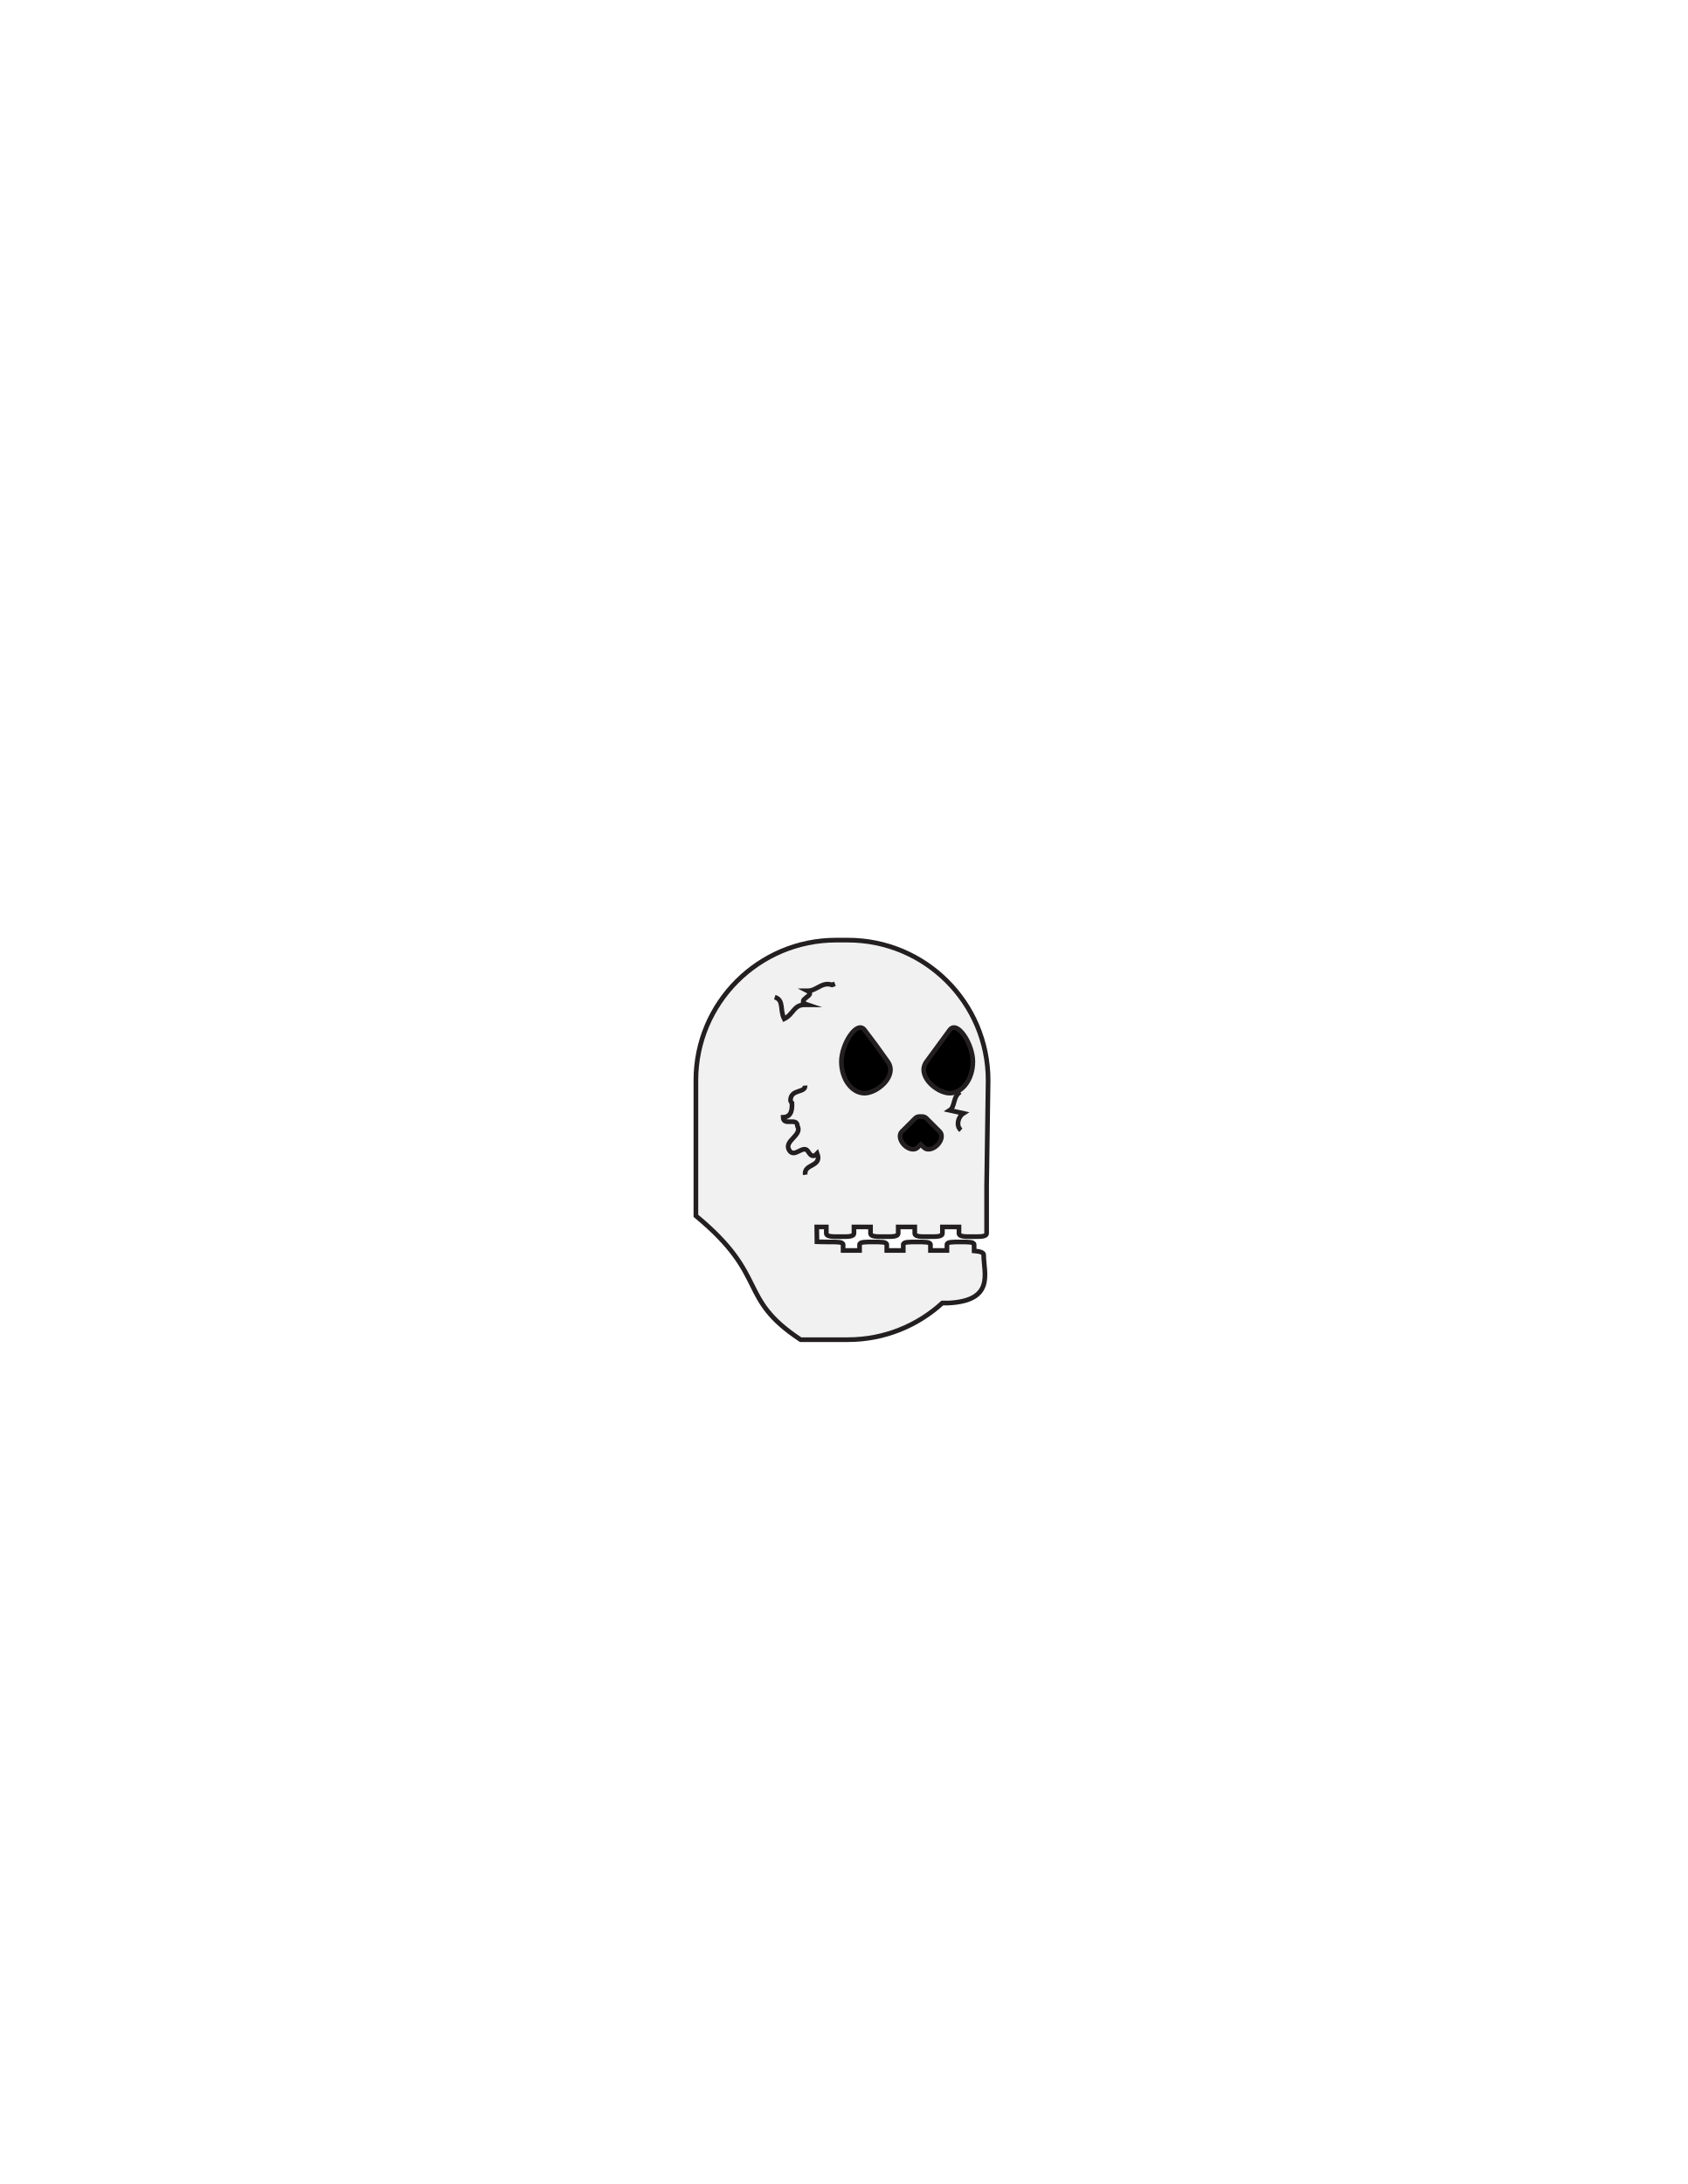
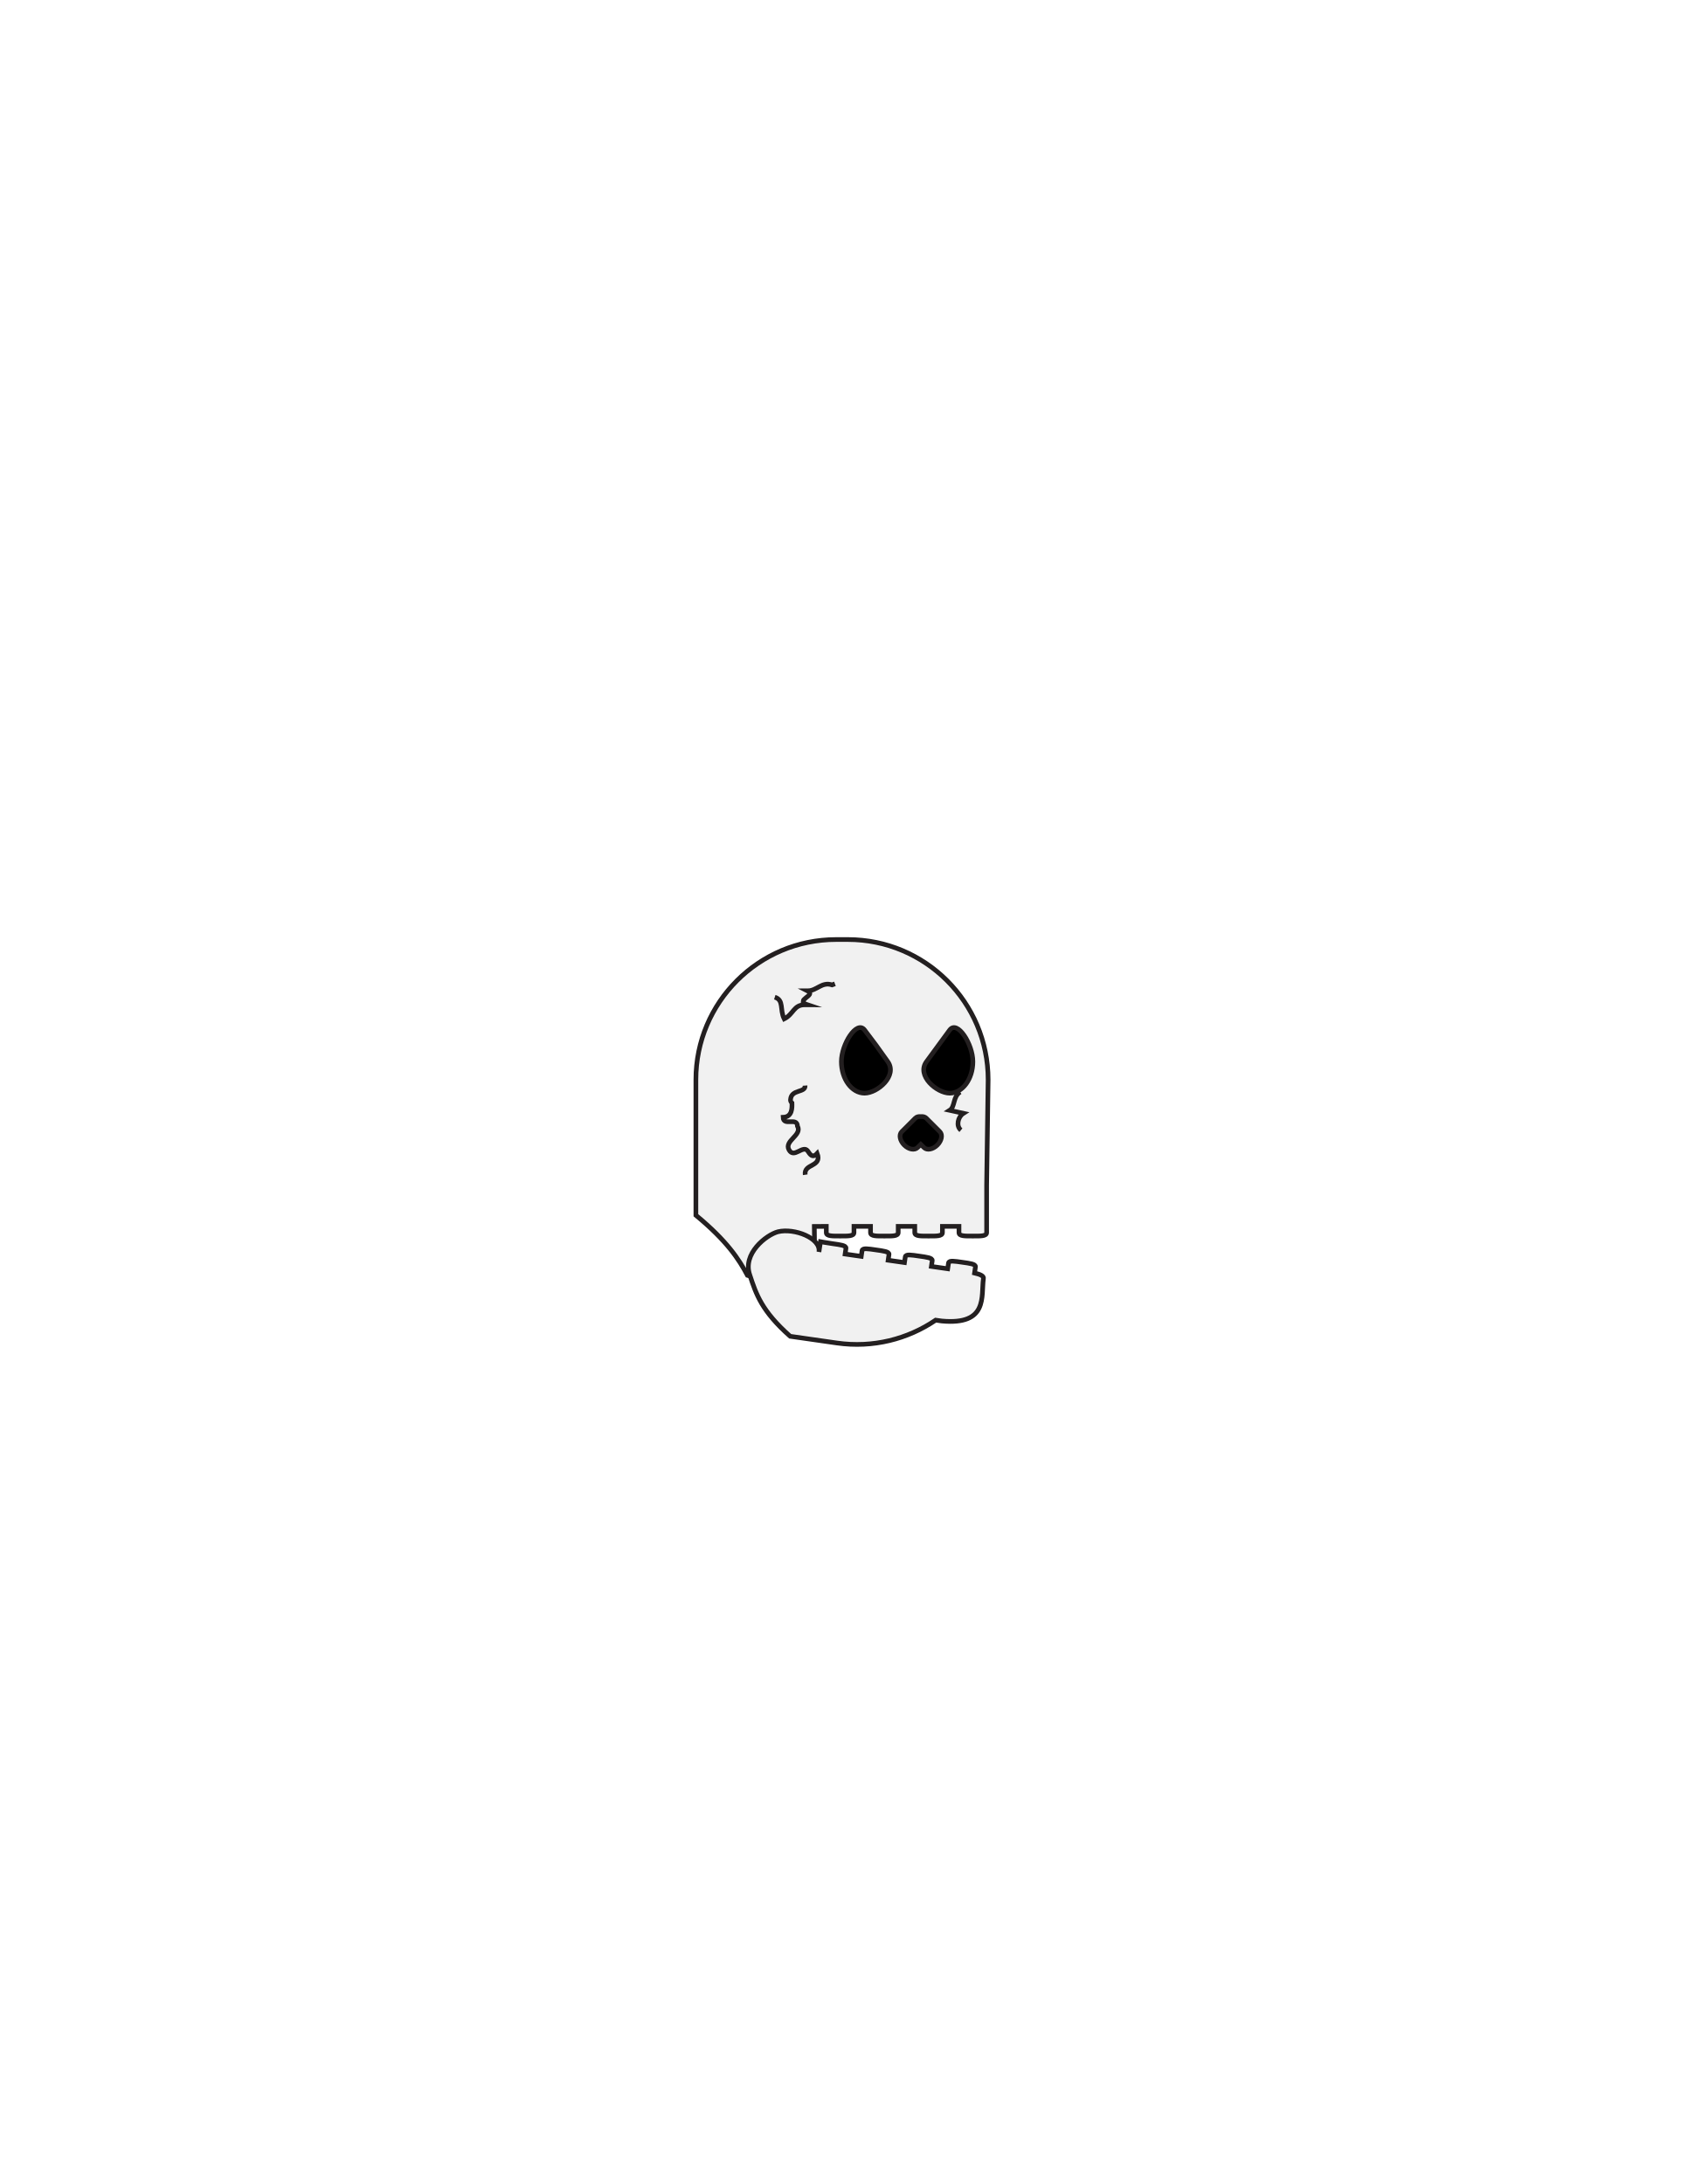
<svg xmlns="http://www.w3.org/2000/svg" version="1.1" id="Layer_1" x="0px" y="0px" width="612px" height="792px" viewBox="0 0 612 792" enable-background="new 0 0 612 792" xml:space="preserve">
  <rect id="head_frame" x="179" y="285" fill-opacity="0" fill="#BBBCBE" width="256" height="222" />
-   <path id="PRIMARY" fill="#F1F1F1" stroke="#231F20" stroke-width="1.695" stroke-miterlimit="10" d="M307.424,340.924h-4.238  c-28.089,0-50.861,22.762-50.861,50.839v49.145c26.702,22.03,14.834,29.656,37.968,44.908h17.131  c13.204,0,25.222-5.041,34.262-13.289h2.248c16.886-0.863,12.785-10.912,12.747-17.291c0.146-0.991-1.227-1.433-3.472-1.631v-2.261  c0-1.033-2.209-0.958-4.924-0.958c-2.724,0-4.933-0.075-4.933,0.958v2.118h-5.974v-2.117c0-1.034-2.21-0.959-4.929-0.959  c-2.722,0-4.932-0.075-4.932,0.959v2.117h-5.979v-2.117c0-1.034-2.209-0.959-4.928-0.959c-2.724,0-4.932-0.075-4.932,0.959v2.117  h-5.976v-2.117c0-1.034-2.208-0.959-4.927-0.959c-2.401,0-4.557-0.085-4.557-0.085l-0.069-5.365h3.462v2.261  c0,1.352,2.249,1.254,5.017,1.254c2.765,0,5.014,0.098,5.014-1.254v-2.261h6.003v2.261c0,1.352,2.247,1.254,5.017,1.254  s5.018,0.098,5.018-1.254v-2.261h6.002v2.261c0,1.352,2.25,1.254,5.019,1.254c2.763,0,5.013,0.098,5.013-1.254v-2.261h2.566  c1.195,0,2.336,0.002,3.438-0.002v2.265c0,1.35,2.246,1.252,5.017,1.252c2.762,0,5.008,0.098,5.008-1.252v-5.023v-5.772v-6.391  l0.542-38.25C358.285,363.686,335.514,340.924,307.424,340.924z" />
-   <path id="SECONDARY_2_" stroke="#231F20" stroke-width="1.695" stroke-miterlimit="10" d="M321.891,384.97  c3.659,5.162-3.762,11.454-8.402,11.454s-8.404-5.128-8.404-11.454c0-6.327,5.594-15.146,8.404-11.455  C317.596,378.912,317.596,378.912,321.891,384.97z" />
-   <path id="SECONDARY_1_" stroke="#231F20" stroke-width="1.695" stroke-miterlimit="10" d="M352.758,384.97  c0,6.326-3.761,11.454-8.402,11.454c-4.641,0-12.167-6.368-8.403-11.454c3.543-4.787,5.44-7.47,8.403-11.455  C347.124,369.792,352.758,378.643,352.758,384.97z" />
-   <path id="SECONDARY" stroke="#231F20" stroke-width="1.695" stroke-miterlimit="10" d="M340.786,410.411l-4.925-4.924  c-0.492-0.491-1.209-0.66-1.99-0.565c-0.781-0.095-1.498,0.074-1.99,0.565l-4.926,4.924c-1.082,1.081-0.672,3.244,0.914,4.829  c1.586,1.586,3.748,1.994,4.831,0.914l1.171-1.171l1.17,1.171c1.085,1.08,3.245,0.672,4.832-0.914  C341.459,413.655,341.869,411.492,340.786,410.411z" />
+   <path id="PRIMARY_1_" fill="#F1F1F1" stroke="#231F20" stroke-width="1.695" stroke-miterlimit="10" d="M307.424,340.71h-4.238  c-28.089,0-50.861,22.762-50.861,50.84v49.145c11.248,9.279,15.646,16,18.706,21.814c0.41,0.146,0.82,0.269,1.229,0.375  c-0.993-6.395,5.31-12.658,8.894-14.179c4.403-1.735,11.418-0.761,14.429,2.062c0,0-0.431-0.419-0.25-0.647l0,0l-0.069-5.365  l4.35-0.031v2.261c0,1.352,2.249,1.254,5.017,1.254c2.765,0,5.014,0.098,5.014-1.254v-2.261h6.003v2.261  c0,1.352,2.247,1.254,5.017,1.254s5.018,0.098,5.018-1.254v-2.261h6.002v2.261c0,1.352,2.25,1.254,5.019,1.254  c2.763,0,5.013,0.098,5.013-1.254v-2.261h2.566c1.195,0,2.336,0.002,3.438-0.002v2.265c0,1.35,2.246,1.252,5.017,1.252  c2.762,0,5.008,0.098,5.008-1.252v-5.023v-5.772v-6.391l0.542-38.249C358.285,363.472,335.514,340.71,307.424,340.71z" />
+   <path id="SECONDARY_3_" fill="#F1F1F1" stroke="#231F20" stroke-width="1.695" stroke-miterlimit="10" d="M282.09,446.677  c-4.29,1.151-13,7.999-10.198,15.752c2.289,6.938,4.282,12.992,14.62,22.158l16.957,2.433c13.07,1.875,25.682-1.408,35.802-8.287  l2.227,0.318c16.836,1.544,14.205-8.985,15.072-15.305c0.285-0.96-1.01-1.593-3.205-2.107l0.321-2.238  c0.147-1.022-2.051-1.262-4.738-1.647c-2.695-0.387-4.87-0.775-5.018,0.248l-0.302,2.097l-5.912-0.849l0.3-2.096  c0.147-1.023-2.051-1.264-4.742-1.649c-2.693-0.387-4.87-0.774-5.018,0.249l-0.301,2.095l-5.917-0.849l0.3-2.097  c0.147-1.022-2.051-1.262-4.741-1.647c-2.697-0.387-4.871-0.775-5.018,0.248l-0.302,2.096l-5.841-0.838l0.301-2.095  c0.146-1.024-2.051-1.265-4.741-1.65c-2.377-0.342-4.498-0.73-4.498-0.73l-0.557,3.719  C297.739,449.009,288.053,445.244,282.09,446.677z" />
+   <path stroke="#231F20" stroke-width="1.695" stroke-miterlimit="10" d="M321.891,384.97c3.659,5.162-3.762,11.454-8.402,11.454  s-8.404-5.128-8.404-11.454c0-6.327,5.594-15.146,8.404-11.455C317.596,378.912,317.596,378.912,321.891,384.97z" />
+   <path stroke="#231F20" stroke-width="1.695" stroke-miterlimit="10" d="M352.758,384.97c0,6.326-3.761,11.454-8.402,11.454  c-4.641,0-12.167-6.368-8.403-11.454c3.543-4.787,5.44-7.47,8.403-11.455C347.124,369.792,352.758,378.643,352.758,384.97z" />
+   <path stroke="#231F20" stroke-width="1.695" stroke-miterlimit="10" d="M340.786,410.411l-4.925-4.924  c-0.492-0.491-1.209-0.66-1.99-0.565c-0.781-0.095-1.498,0.074-1.99,0.565l-4.926,4.924c-1.082,1.081-0.672,3.244,0.914,4.829  c1.586,1.586,3.748,1.994,4.831,0.914l1.171-1.171l1.17,1.171c1.085,1.08,3.245,0.672,4.832-0.914  C341.459,413.655,341.869,411.492,340.786,410.411z" />
  <path fill="none" stroke="#231F20" stroke-width="1.695" stroke-miterlimit="10" d="M291.911,393.672  c0.197,2.722-4.949,1.214-5.262,5.019c-0.03,0.227-0.017,0.443,0.063,0.655c0.078,0.212,0.219,0.417,0.439,0.622  c0.061,1.692,0.187,5.08-3.202,5.206c0.124,3.386,5.083-0.188,5.207,3.197c1.819,3.325-4.896,5.27-3.076,8.593  c1.819,3.324,5.02-1.88,6.771,0.382c0.21,0.293,0.391,0.574,0.574,0.826c0.744,1.005,1.578,1.516,2.883,0.112  c1.881,5.018-4.958,3.575-4.345,7.732" />
  <path fill="none" stroke="#231F20" stroke-width="1.695" stroke-miterlimit="10" d="M280.929,361.61  c3.424,1.096,1.729,4.485,3.424,7.874c3.391-1.694,3.391-5.084,7.386-5.107c0.364,0.015,0.727,0.023,1.091,0.023  c-0.318-0.105-0.583-0.211-0.801-0.317c-0.219-0.106-0.389-0.212-0.521-0.318c-0.373,0.635-0.373-1.059-0.019-1.271  c0.189-0.212,0.44-0.424,0.706-0.636c1.06-0.847,2.331-1.694,0.636-2.542c3.391,0,5.086-3.389,8.873-2.16  c0.222-0.081,0.411-0.15,0.566-0.207c0.31-0.113,0.479-0.176,0.479-0.176" />
  <path fill="none" stroke="#231F20" stroke-width="1.695" stroke-miterlimit="10" d="M348.157,396  c-2.712,1.673-1.783,5.347-3.803,6.64c1.655,0.364,3.313,0.727,4.969,1.089c-2.021,1.293-2.747,4.604-0.901,6.117" />
</svg>
